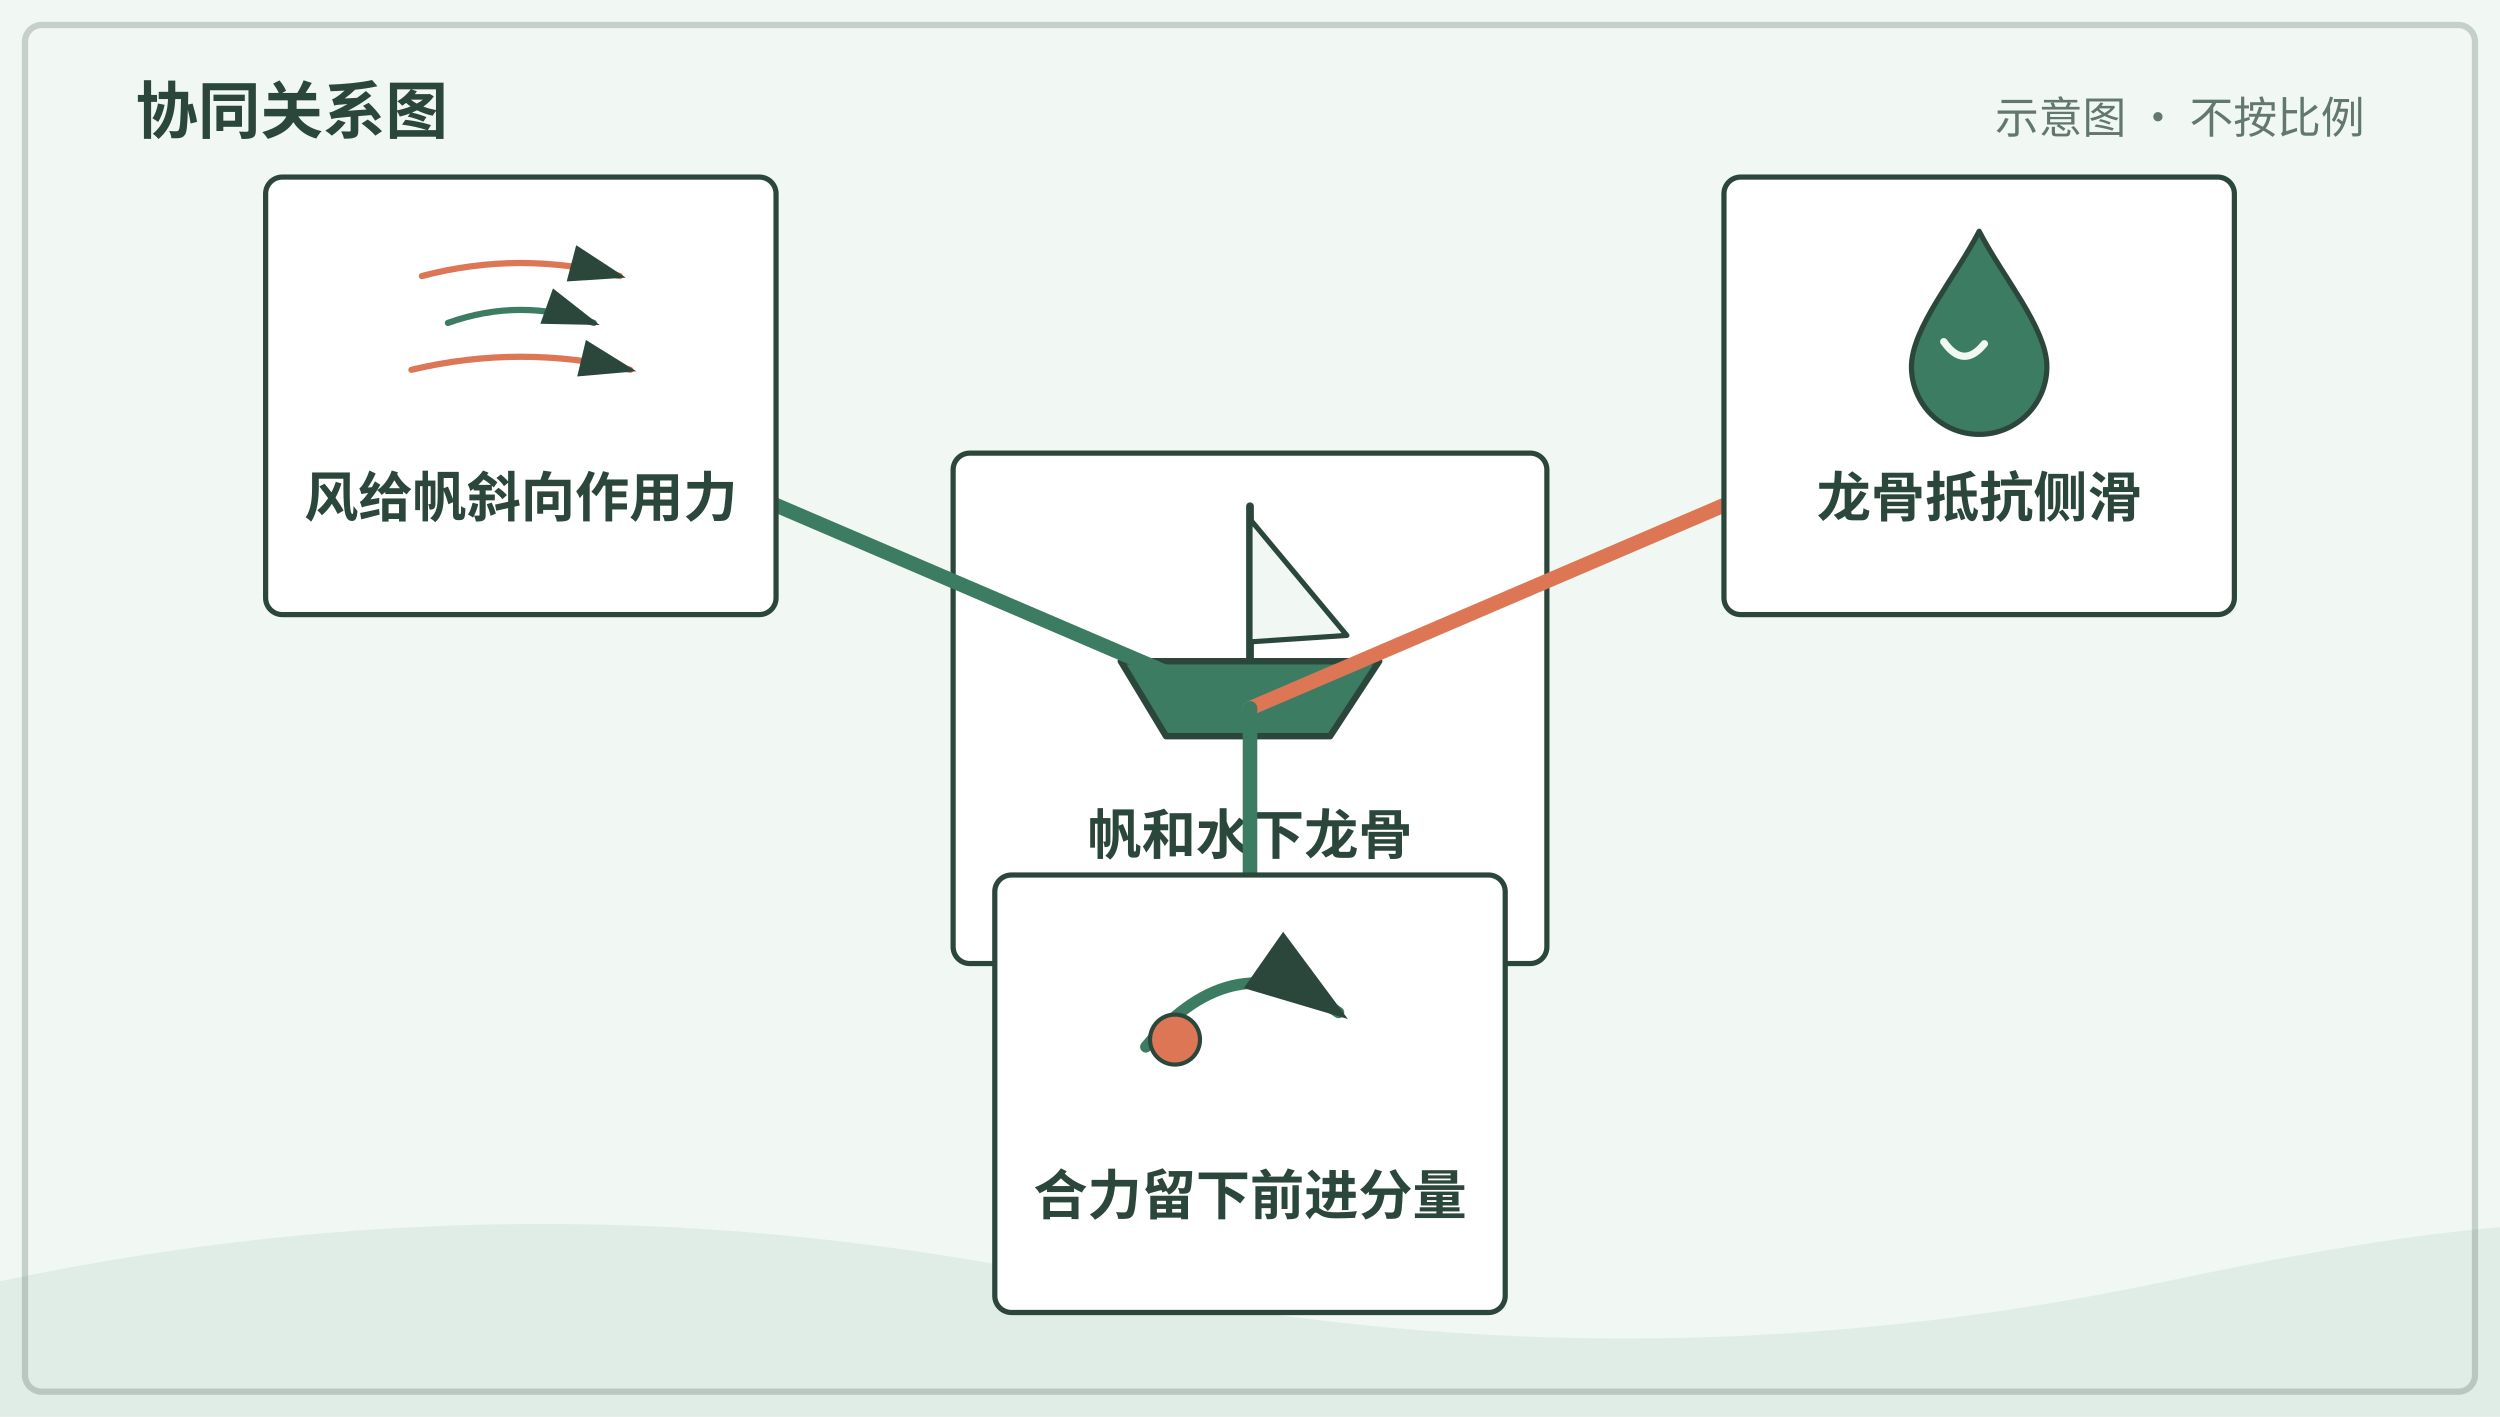
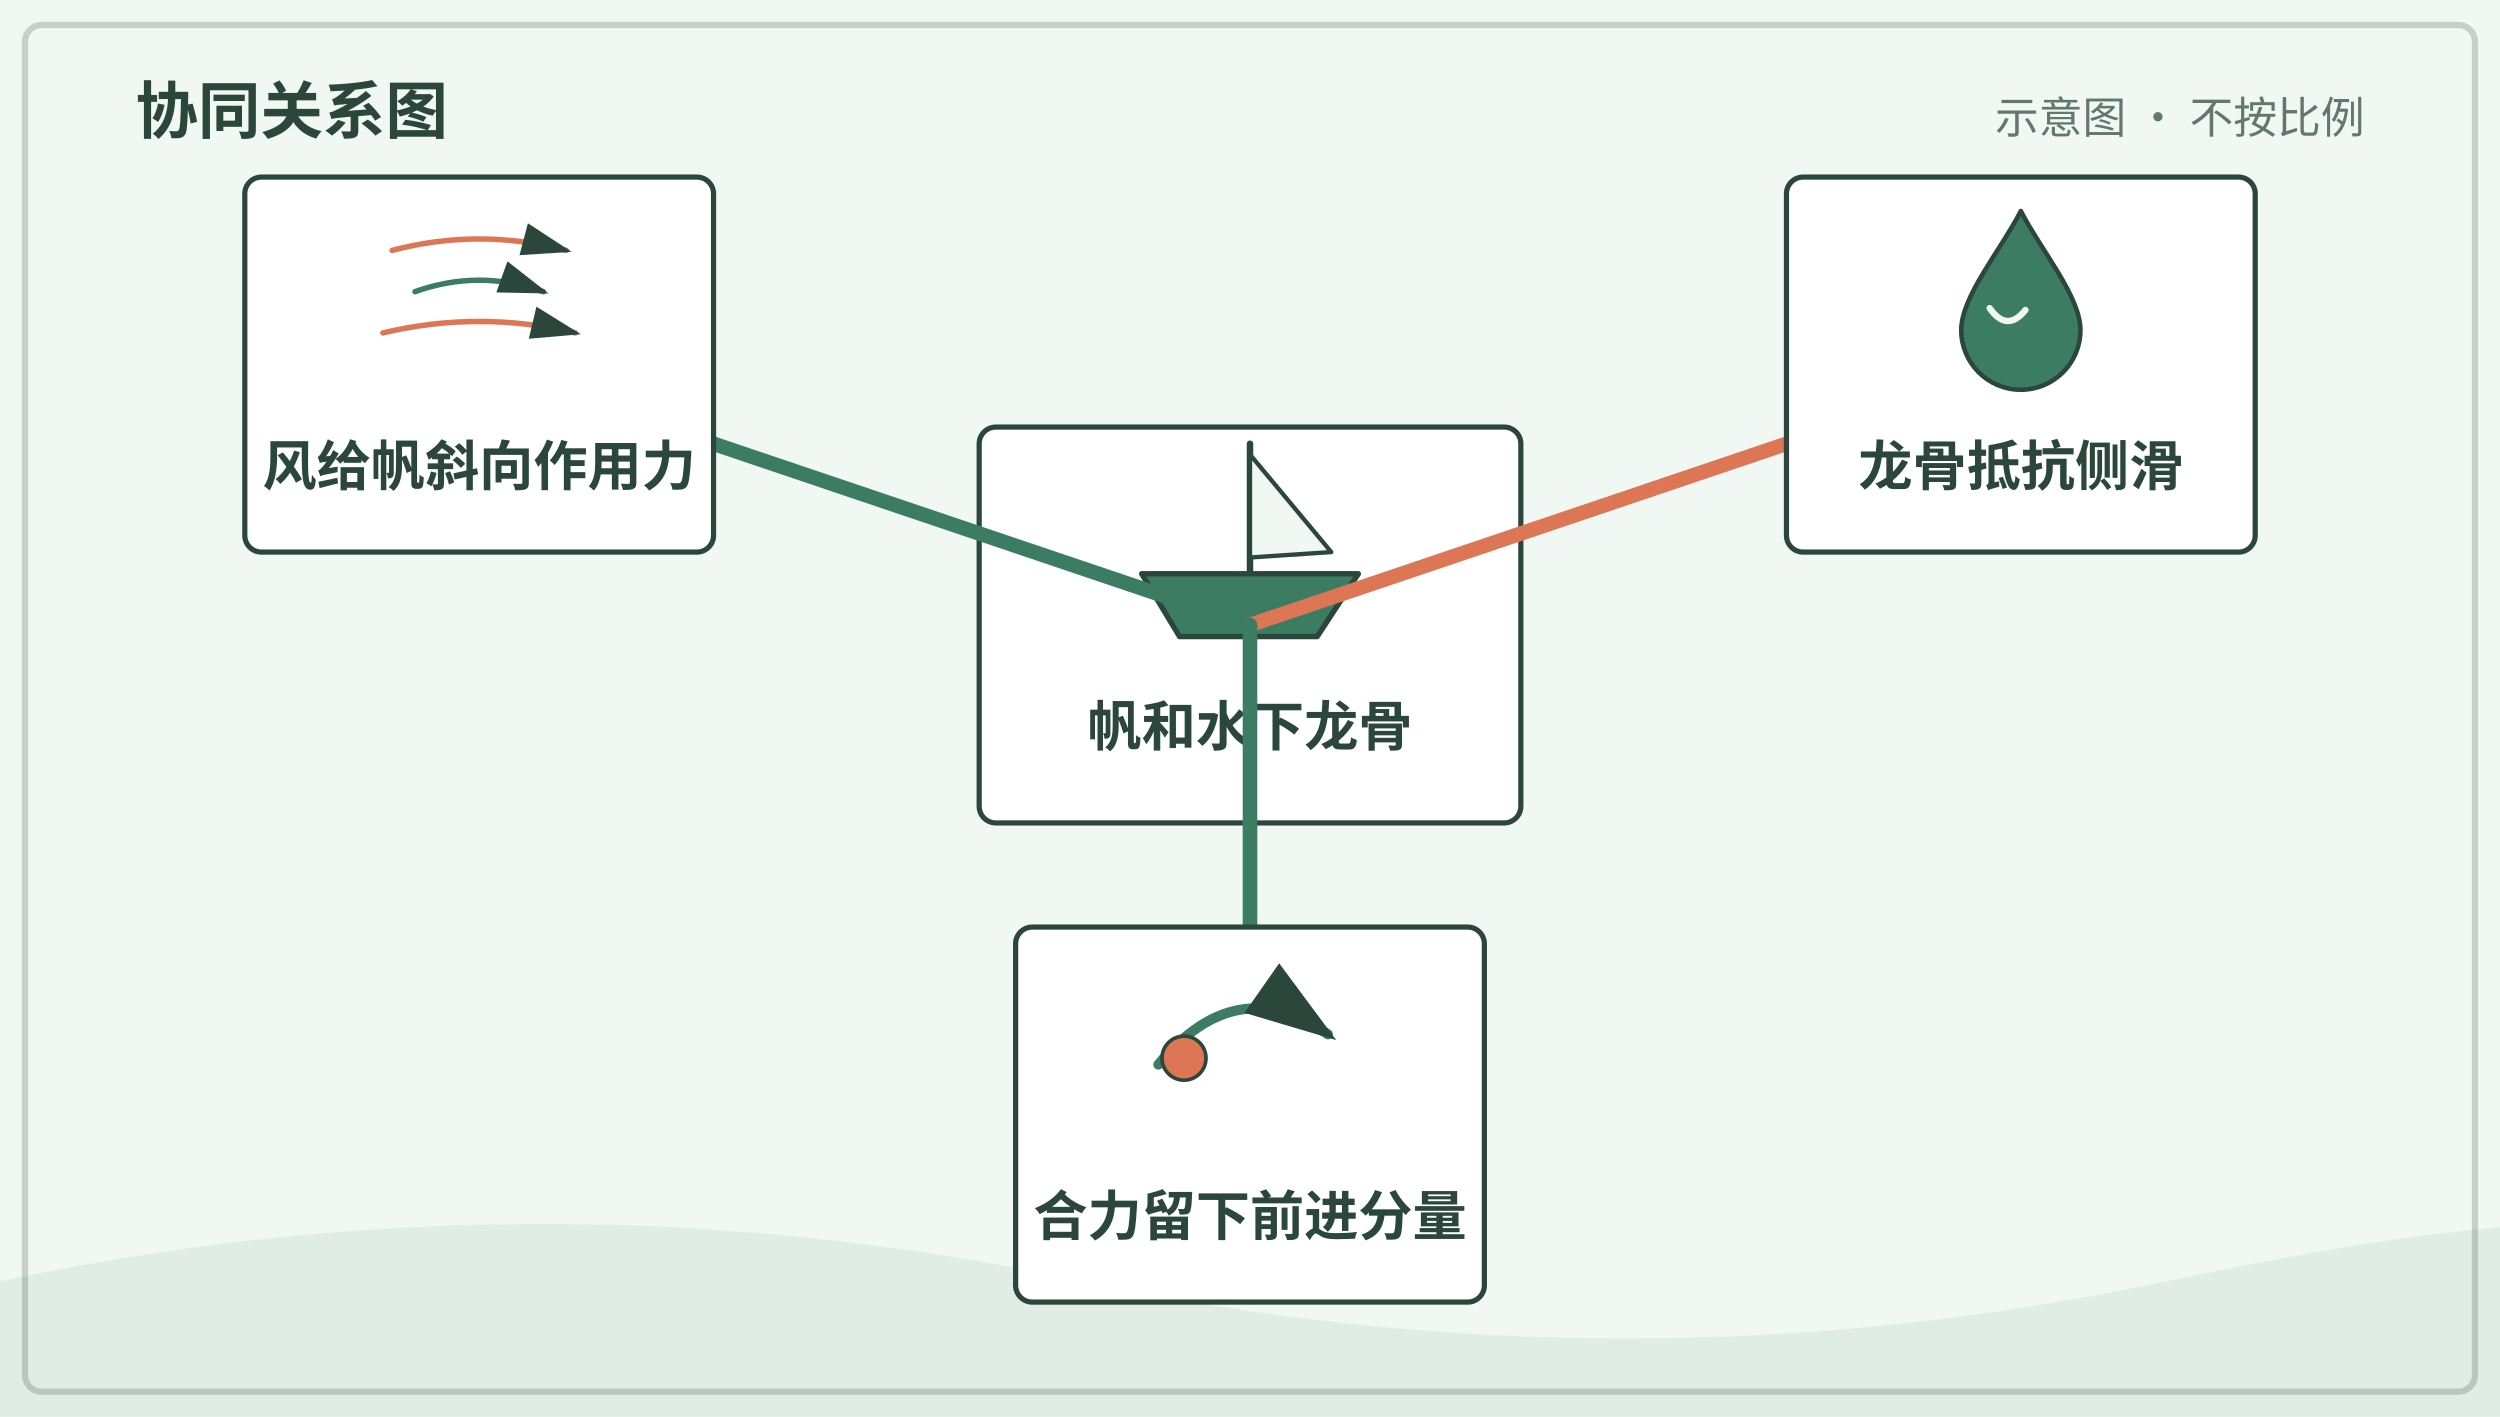
<svg xmlns="http://www.w3.org/2000/svg" width="1200" height="680" viewBox="0 0 1200 680" role="img" aria-labelledby="title desc">
  <defs>
    <marker id="arrow" markerWidth="10" markerHeight="10" refX="8" refY="3" orient="auto" markerUnits="strokeWidth">
      <path d="M0,0 L0,6 L9,3 z" fill="#2b463b" />
    </marker>
  </defs>
  <rect width="1200" height="680" fill="#f1f7f3" />
  <path d="M0,615 Q260,560 520,615 T1040,615 T1300,615 V680 H0 Z" fill="#3c7c63" opacity="0.09" />
  <text x="65" y="64" fill="#2b463b" font-family="system-ui, PingFang SC, Noto Sans CJK SC, sans-serif" font-size="30" font-weight="750">协同关系图</text>
  <text x="1135" y="64" text-anchor="end" fill="#2b463b" opacity="0.72" font-family="system-ui, PingFang SC, Noto Sans CJK SC, sans-serif" font-size="21">示意图 · 不按比例</text>
-   <rect x="457.5" y="217.5" width="285" height="245" rx="8" fill="#ffffff" stroke="#2b463b" stroke-width="2.5" />
-   <path d="M538.0,317.4 H662.0 L638.44,353.36 H559.7 Z" fill="#3c7c63" stroke="#2b463b" stroke-width="3.1" stroke-linecap="round" stroke-linejoin="round" />
-   <line x1="600" y1="316.16" x2="600" y2="243.0" stroke="#2b463b" stroke-width="3.72" stroke-linecap="round" />
-   <polygon points="600,249.2 600,308.1 646.5,305" fill="#f1f7f3" stroke="#2b463b" stroke-width="2.48" stroke-linejoin="round" />
-   <text x="600" y="410" text-anchor="middle" fill="#2b463b" font-family="system-ui, PingFang SC, Noto Sans CJK SC, sans-serif" font-size="26" font-weight="650">
+   <rect x="470.0" y="205.0" width="260" height="190" rx="8" fill="#ffffff" stroke="#2b463b" stroke-width="2.5" />
+   <path d="M548.0,275.4 H652.0 L632.24,305.56 H566.2 Z" fill="#3c7c63" stroke="#2b463b" stroke-width="2.6" stroke-linecap="round" stroke-linejoin="round" />
+   <line x1="600" y1="274.36" x2="600" y2="213.0" stroke="#2b463b" stroke-width="3.12" stroke-linecap="round" />
+   <polygon points="600,218.2 600,267.6 639.0,265" fill="#f1f7f3" stroke="#2b463b" stroke-width="2.08" stroke-linejoin="round" />
+   <text x="600" y="358" text-anchor="middle" fill="#2b463b" font-family="system-ui, PingFang SC, Noto Sans CJK SC, sans-serif" font-size="26" font-weight="650">
    <tspan x="600" dy="0">帆和水下龙骨</tspan>
  </text>
-   <line x1="600" y1="340" x2="250" y2="190" stroke="#3c7c63" stroke-width="7" stroke-linecap="round" />
-   <rect x="127.5" y="85.0" width="245" height="210" rx="8" fill="#ffffff" stroke="#2b463b" stroke-width="2.5" />
-   <path d="M202.5,132.5 Q250,120.0 297.5,132.5" fill="none" stroke="#dc7655" stroke-width="3.0" stroke-linecap="round" stroke-linejoin="round" marker-end="url(#arrow)" />
-   <path d="M215.0,155.0 Q250,142.5 285.0,155.0" fill="none" stroke="#3c7c63" stroke-width="3.0" stroke-linecap="round" stroke-linejoin="round" marker-end="url(#arrow)" />
-   <path d="M197.5,177.5 Q250,165.0 302.5,177.5" fill="none" stroke="#dc7655" stroke-width="3.0" stroke-linecap="round" stroke-linejoin="round" marker-end="url(#arrow)" />
-   <text x="250" y="248" text-anchor="middle" fill="#2b463b" font-family="system-ui, PingFang SC, Noto Sans CJK SC, sans-serif" font-size="26" font-weight="650">
-     <tspan x="250" dy="0">风给帆斜向作用力</tspan>
+   <line x1="600" y1="300" x2="230" y2="175" stroke="#3c7c63" stroke-width="7" stroke-linecap="round" />
+   <rect x="117.5" y="85.0" width="225" height="180" rx="8" fill="#ffffff" stroke="#2b463b" stroke-width="2.5" />
+   <path d="M188.2,120.2 Q230,109.2 271.8,120.2" fill="none" stroke="#dc7655" stroke-width="2.64" stroke-linecap="round" stroke-linejoin="round" marker-end="url(#arrow)" />
+   <path d="M199.2,140.0 Q230,129.0 260.8,140.0" fill="none" stroke="#3c7c63" stroke-width="2.64" stroke-linecap="round" stroke-linejoin="round" marker-end="url(#arrow)" />
+   <path d="M183.8,159.8 Q230,148.8 276.2,159.8" fill="none" stroke="#dc7655" stroke-width="2.64" stroke-linecap="round" stroke-linejoin="round" marker-end="url(#arrow)" />
+   <text x="230" y="233" text-anchor="middle" fill="#2b463b" font-family="system-ui, PingFang SC, Noto Sans CJK SC, sans-serif" font-size="26" font-weight="650">
+     <tspan x="230" dy="0">风给帆斜向作用力</tspan>
  </text>
-   <line x1="600" y1="340" x2="950" y2="190" stroke="#dc7655" stroke-width="7" stroke-linecap="round" />
-   <rect x="827.5" y="85.0" width="245" height="210" rx="8" fill="#ffffff" stroke="#2b463b" stroke-width="2.5" />
-   <path d="M950,111.0 C939.0,132.5 917.5,157.5 917.5,176.0 A32.5,32.5 0 0 0 982.5,176.0 C982.5,157.5 961.0,132.5 950,111.0 Z" fill="#3c7c63" stroke="#2b463b" stroke-width="2.5" stroke-linecap="round" stroke-linejoin="round" />
-   <path d="M933.0,164.0 Q942.5,177.5 952.5,165.0" fill="none" stroke="#f1f7f3" stroke-width="3.5" stroke-linecap="round" stroke-linejoin="round" />
-   <text x="950" y="248" text-anchor="middle" fill="#2b463b" font-family="system-ui, PingFang SC, Noto Sans CJK SC, sans-serif" font-size="26" font-weight="650">
-     <tspan x="950" dy="0">龙骨抵抗侧滑</tspan>
+   <line x1="600" y1="300" x2="970" y2="175" stroke="#dc7655" stroke-width="7" stroke-linecap="round" />
+   <rect x="857.5" y="85.0" width="225" height="180" rx="8" fill="#ffffff" stroke="#2b463b" stroke-width="2.5" />
+   <path d="M970,101.28 C960.32,120.2 941.4,142.2 941.4,158.48 A28.6,28.6 0 0 0 998.6,158.48 C998.6,142.2 979.68,120.2 970,101.28 Z" fill="#3c7c63" stroke="#2b463b" stroke-width="2.2" stroke-linecap="round" stroke-linejoin="round" />
+   <path d="M955.04,147.92 Q963.4,159.8 972.2,148.8" fill="none" stroke="#f1f7f3" stroke-width="3.08" stroke-linecap="round" stroke-linejoin="round" />
+   <text x="970" y="233" text-anchor="middle" fill="#2b463b" font-family="system-ui, PingFang SC, Noto Sans CJK SC, sans-serif" font-size="26" font-weight="650">
+     <tspan x="970" dy="0">龙骨抵抗侧滑</tspan>
  </text>
-   <line x1="600" y1="340" x2="600" y2="525" stroke="#3c7c63" stroke-width="7" stroke-linecap="round" />
-   <rect x="477.5" y="420.0" width="245" height="210" rx="8" fill="#ffffff" stroke="#2b463b" stroke-width="2.5" />
-   <path d="M550.0,502.5 Q592.5,451.0 642.5,486.0" fill="none" stroke="#3c7c63" stroke-width="5.5" stroke-linecap="round" stroke-linejoin="round" marker-end="url(#arrow)" />
-   <circle cx="564.0" cy="499.0" r="12.0" fill="#dc7655" stroke="#2b463b" stroke-width="2.0" />
-   <text x="600" y="583" text-anchor="middle" fill="#2b463b" font-family="system-ui, PingFang SC, Noto Sans CJK SC, sans-serif" font-size="26" font-weight="650">
+   <line x1="600" y1="300" x2="600" y2="535" stroke="#3c7c63" stroke-width="7" stroke-linecap="round" />
+   <rect x="487.5" y="445.0" width="225" height="180" rx="8" fill="#ffffff" stroke="#2b463b" stroke-width="2.5" />
+   <path d="M556.0,511.0 Q593.4,465.68 637.4,496.48" fill="none" stroke="#3c7c63" stroke-width="4.84" stroke-linecap="round" stroke-linejoin="round" marker-end="url(#arrow)" />
+   <circle cx="568.32" cy="507.92" r="10.56" fill="#dc7655" stroke="#2b463b" stroke-width="1.76" />
+   <text x="600" y="593" text-anchor="middle" fill="#2b463b" font-family="system-ui, PingFang SC, Noto Sans CJK SC, sans-serif" font-size="26" font-weight="650">
    <tspan x="600" dy="0">合力留下前进分量</tspan>
  </text>
  <rect x="12" y="12" width="1176" height="656" rx="8" fill="none" stroke="#2b463b" stroke-width="3" opacity="0.22" />
</svg>
